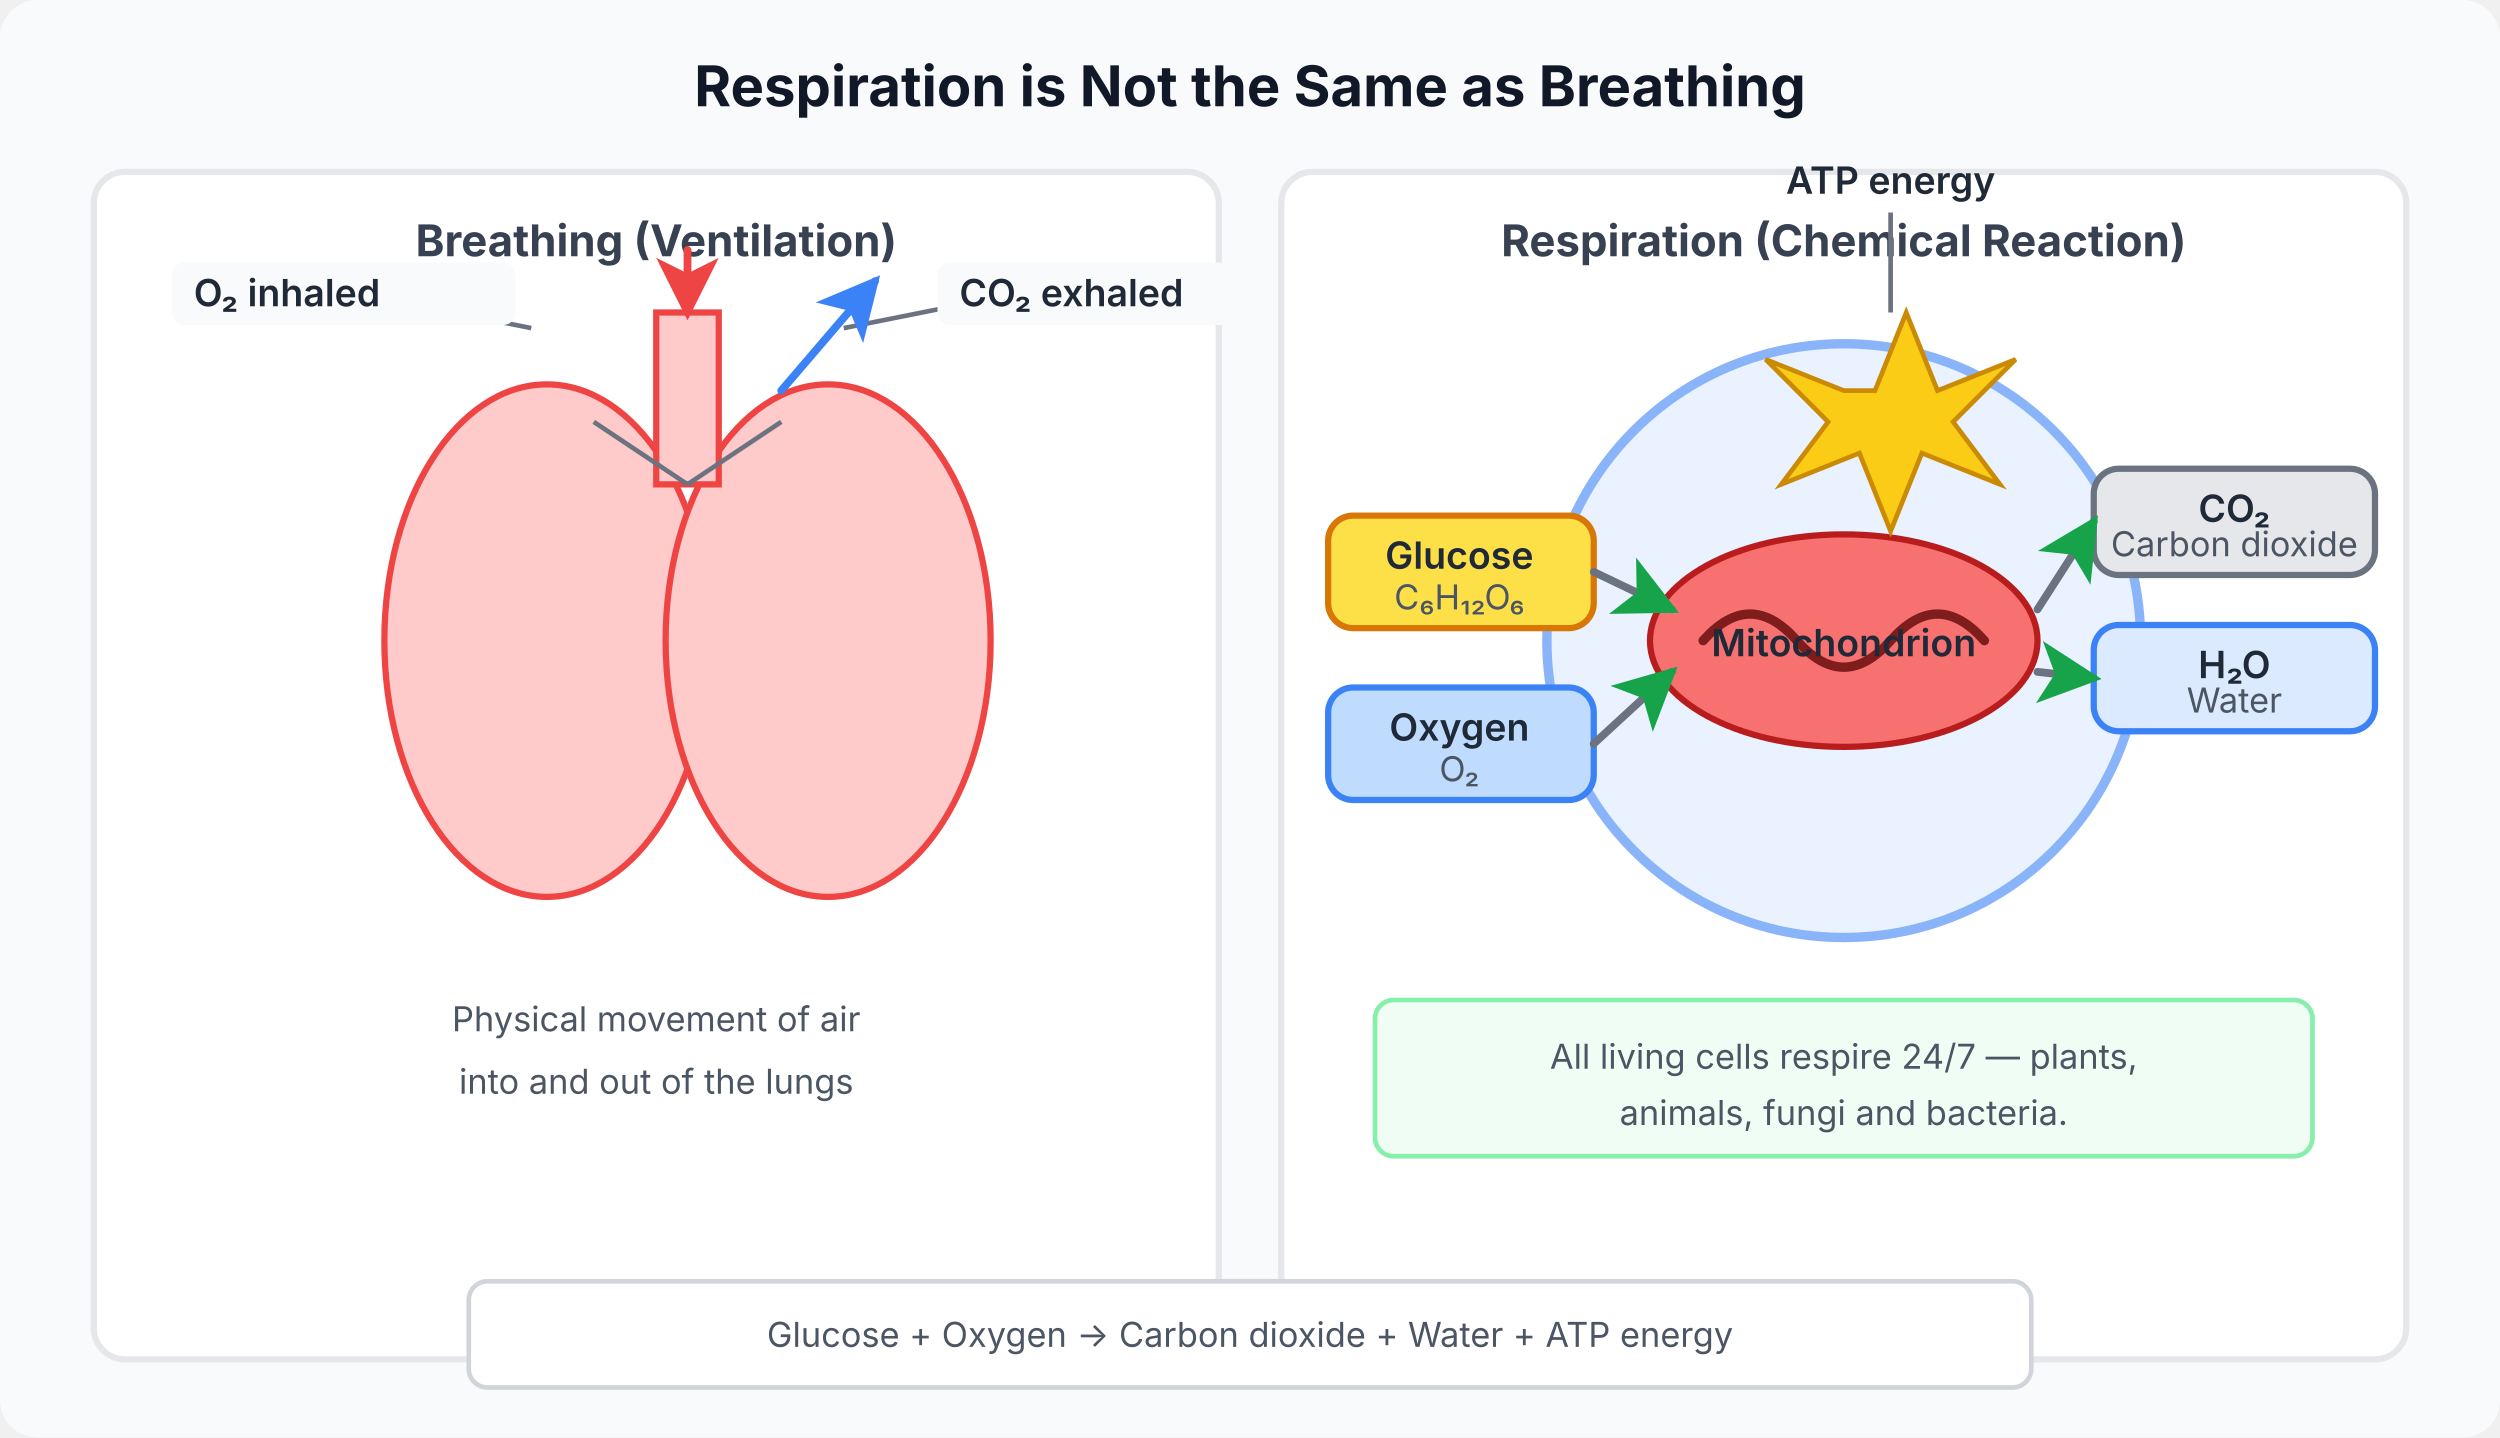
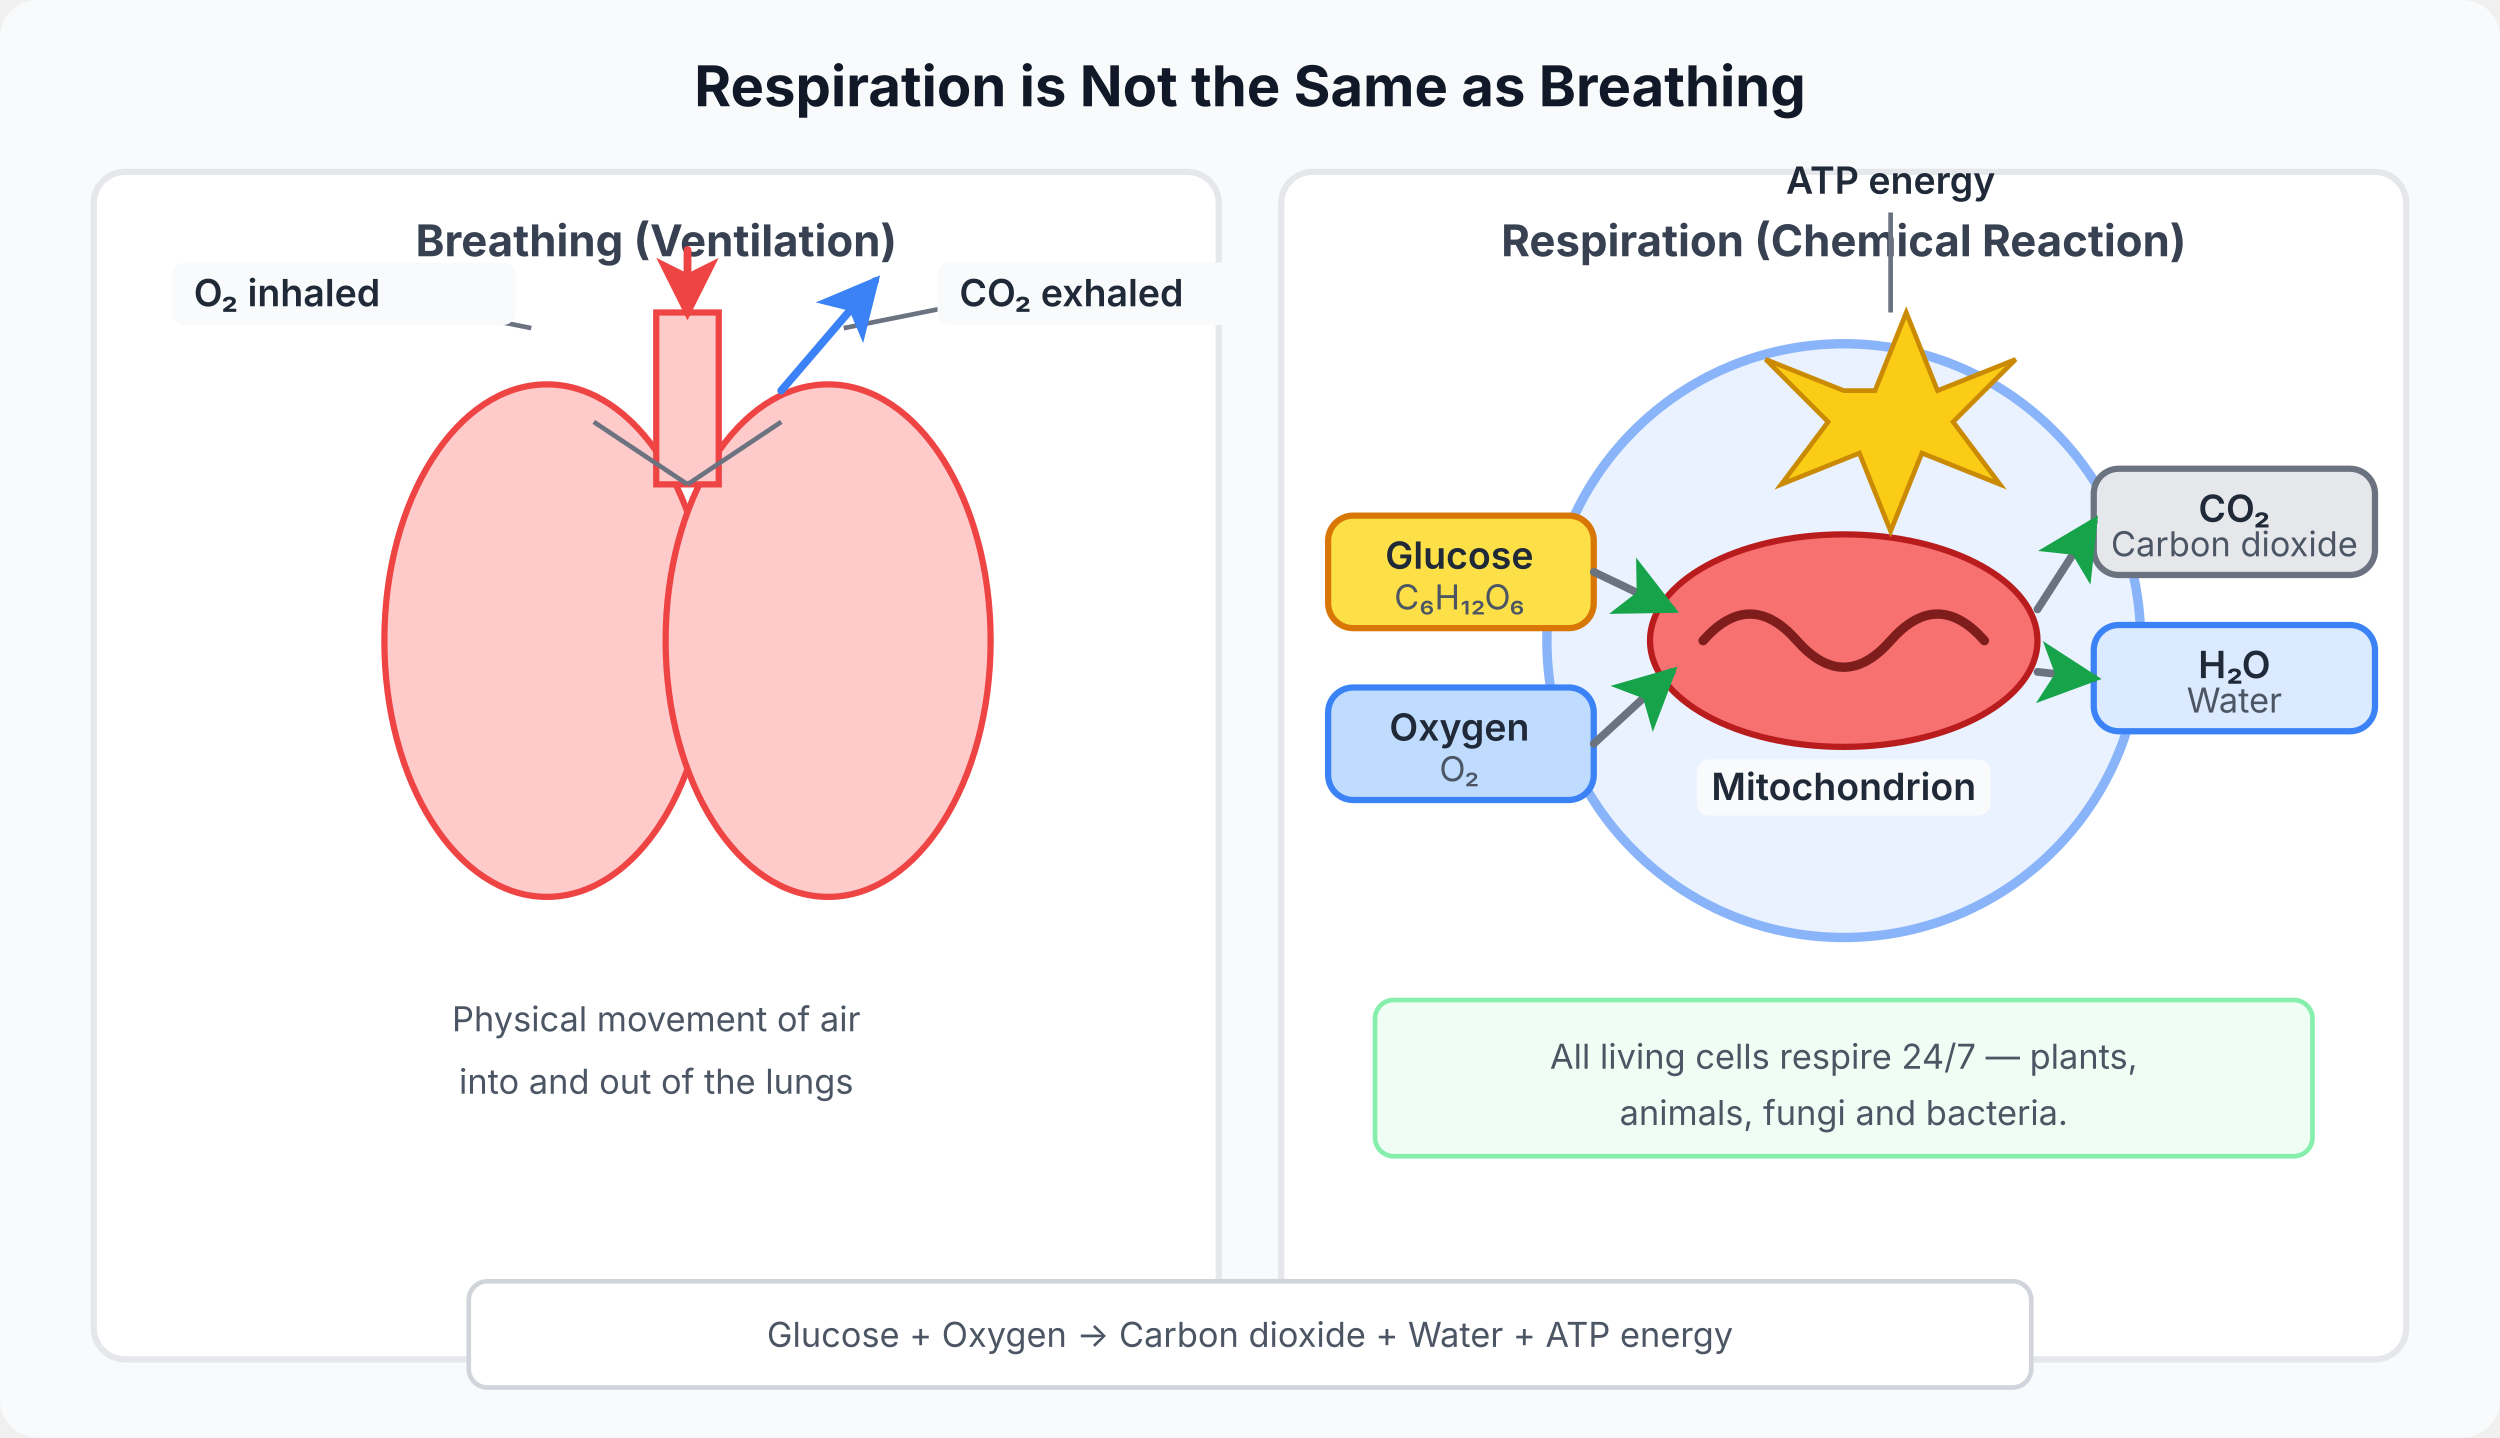
<svg xmlns="http://www.w3.org/2000/svg" viewBox="0 0 800 460" role="img" aria-labelledby="title desc">
  <defs>
    <style>
      .label { font-family: system-ui, -apple-system, BlinkMacSystemFont, sans-serif; font-size: 12px; font-weight: 600; fill: #1f2937; }
      .sublabel { font-family: system-ui, -apple-system, BlinkMacSystemFont, sans-serif; font-size: 11px; fill: #4b5563; }
      .title { font-family: system-ui, -apple-system, BlinkMacSystemFont, sans-serif; font-size: 18px; font-weight: 700; fill: #111827; }
      .panel-title { font-family: system-ui, -apple-system, BlinkMacSystemFont, sans-serif; font-size: 14px; font-weight: 700; fill: #374151; }
      .line { stroke: #6b7280; stroke-width: 1.5; fill: none; }
      .arrow { fill: none; stroke-width: 2.5; stroke-linecap: round; stroke-linejoin: round; }
      .label-bg { fill: #f9fafb; }
    </style>
    <marker id="arrow-green" markerWidth="8" markerHeight="8" refX="7" refY="4" orient="auto">
      <path d="M0,0 L8,4 L0,8 L2,4 Z" fill="#16a34a" />
    </marker>
    <marker id="arrow-red" markerWidth="8" markerHeight="8" refX="7" refY="4" orient="auto">
      <path d="M0,0 L8,4 L0,8 L2,4 Z" fill="#ef4444" />
    </marker>
    <marker id="arrow-blue" markerWidth="8" markerHeight="8" refX="7" refY="4" orient="auto">
      <path d="M0,0 L8,4 L0,8 L2,4 Z" fill="#3b82f6" />
    </marker>
  </defs>
  <rect width="800" height="460" fill="#f9fafb" rx="12" />
  <text x="400" y="34" text-anchor="middle" class="title">Respiration is Not the Same as Breathing</text>
  <rect x="30" y="55" width="360" height="380" fill="#ffffff" stroke="#e5e7eb" stroke-width="2" rx="10" />
  <text x="210" y="82" text-anchor="middle" class="panel-title">Breathing (Ventilation)</text>
  <ellipse cx="175" cy="205" rx="52" ry="82" fill="#fecaca" stroke="#ef4444" stroke-width="2" />
  <ellipse cx="265" cy="205" rx="52" ry="82" fill="#fecaca" stroke="#ef4444" stroke-width="2" />
  <rect x="210" y="100" width="20" height="55" fill="#fecaca" stroke="#ef4444" stroke-width="2" />
  <line x1="220" y1="155" x2="190" y2="135" class="line" stroke="#ef4444" />
  <line x1="220" y1="155" x2="250" y2="135" class="line" stroke="#ef4444" />
  <line x1="170" y1="105" x2="120" y2="95" class="line" />
  <rect x="55" y="84" width="110" height="20" rx="4" class="label-bg" />
  <text x="62" y="98" class="label">O₂ inhaled</text>
  <line x1="270" y1="105" x2="320" y2="95" class="line" />
  <rect x="300" y="84" width="120" height="20" rx="4" class="label-bg" />
  <text x="307" y="98" class="label">CO₂ exhaled</text>
  <line x1="220" y1="80" x2="220" y2="100" class="arrow" stroke="#ef4444" marker-end="url(#arrow-red)" />
  <line x1="250" y1="125" x2="280" y2="90" class="arrow" stroke="#3b82f6" marker-end="url(#arrow-blue)" />
  <text x="210" y="330" text-anchor="middle" class="sublabel">Physical movement of air</text>
  <text x="210" y="350" text-anchor="middle" class="sublabel">into and out of the lungs</text>
  <rect x="410" y="55" width="360" height="380" fill="#ffffff" stroke="#e5e7eb" stroke-width="2" rx="10" />
  <text x="590" y="82" text-anchor="middle" class="panel-title">Respiration (Chemical Reaction)</text>
  <circle cx="590" cy="205" r="95" fill="#dbeafe" stroke="#3b82f6" stroke-width="3" opacity="0.6" />
  <ellipse cx="590" cy="205" rx="62" ry="34" fill="#f87171" stroke="#b91c1c" stroke-width="2" />
  <path d="M545,205 Q560,188 575,205 Q590,222 605,205 Q620,188 635,205" fill="none" stroke="#7f1d1d" stroke-width="3" stroke-linecap="round" />
-   <text x="590" y="210" text-anchor="middle" class="label" fill="#fff">Mitochondrion</text>
+   <rect x="543" y="243" width="94" height="18" rx="4" class="label-bg" />
+   <text x="590" y="256" text-anchor="middle" class="label">Mitochondrion</text>
  <rect x="425" y="165" width="85" height="36" rx="8" fill="#fde047" stroke="#d97706" stroke-width="2" />
  <text x="467" y="182" text-anchor="middle" class="label">Glucose</text>
  <text x="467" y="195" text-anchor="middle" class="sublabel">C₆H₁₂O₆</text>
  <rect x="425" y="220" width="85" height="36" rx="8" fill="#bfdbfe" stroke="#3b82f6" stroke-width="2" />
  <text x="467" y="237" text-anchor="middle" class="label">Oxygen</text>
  <text x="467" y="250" text-anchor="middle" class="sublabel">O₂</text>
  <line x1="510" y1="183" x2="535" y2="195" class="arrow" stroke="#6b7280" marker-end="url(#arrow-green)" />
  <line x1="510" y1="238" x2="535" y2="215" class="arrow" stroke="#6b7280" marker-end="url(#arrow-green)" />
  <rect x="670" y="150" width="90" height="34" rx="8" fill="#e5e7eb" stroke="#6b7280" stroke-width="2" />
  <text x="715" y="167" text-anchor="middle" class="label">CO₂</text>
  <text x="715" y="178" text-anchor="middle" class="sublabel">Carbon dioxide</text>
  <rect x="670" y="200" width="90" height="34" rx="8" fill="#dbeafe" stroke="#3b82f6" stroke-width="2" />
  <text x="715" y="217" text-anchor="middle" class="label">H₂O</text>
  <text x="715" y="228" text-anchor="middle" class="sublabel">Water</text>
  <line x1="652" y1="195" x2="670" y2="167" class="arrow" stroke="#6b7280" marker-end="url(#arrow-green)" />
  <line x1="652" y1="215" x2="670" y2="217" class="arrow" stroke="#6b7280" marker-end="url(#arrow-green)" />
  <path d="M600,125 L610,100 L620,125 L645,115 L625,135 L640,155 L615,145 L605,170 L595,145 L570,155 L585,135 L565,115 L590,125 Z" fill="#facc15" stroke="#ca8a04" stroke-width="1.5" />
  <line x1="605" y1="68" x2="605" y2="100" class="line" />
  <text x="605" y="62" text-anchor="middle" class="label" fill="#a16207">ATP energy</text>
  <rect x="440" y="320" width="300" height="50" fill="#f0fdf4" stroke="#86efac" stroke-width="1.5" rx="6" />
  <text x="590" y="342" text-anchor="middle" class="sublabel">All living cells respire 24/7 — plants,</text>
  <text x="590" y="360" text-anchor="middle" class="sublabel">animals, fungi and bacteria.</text>
  <rect x="150" y="410" width="500" height="34" fill="#ffffff" stroke="#d1d5db" stroke-width="1.5" rx="6" />
  <text x="400" y="431" text-anchor="middle" class="sublabel">Glucose + Oxygen → Carbon dioxide + Water + ATP energy</text>
</svg>
